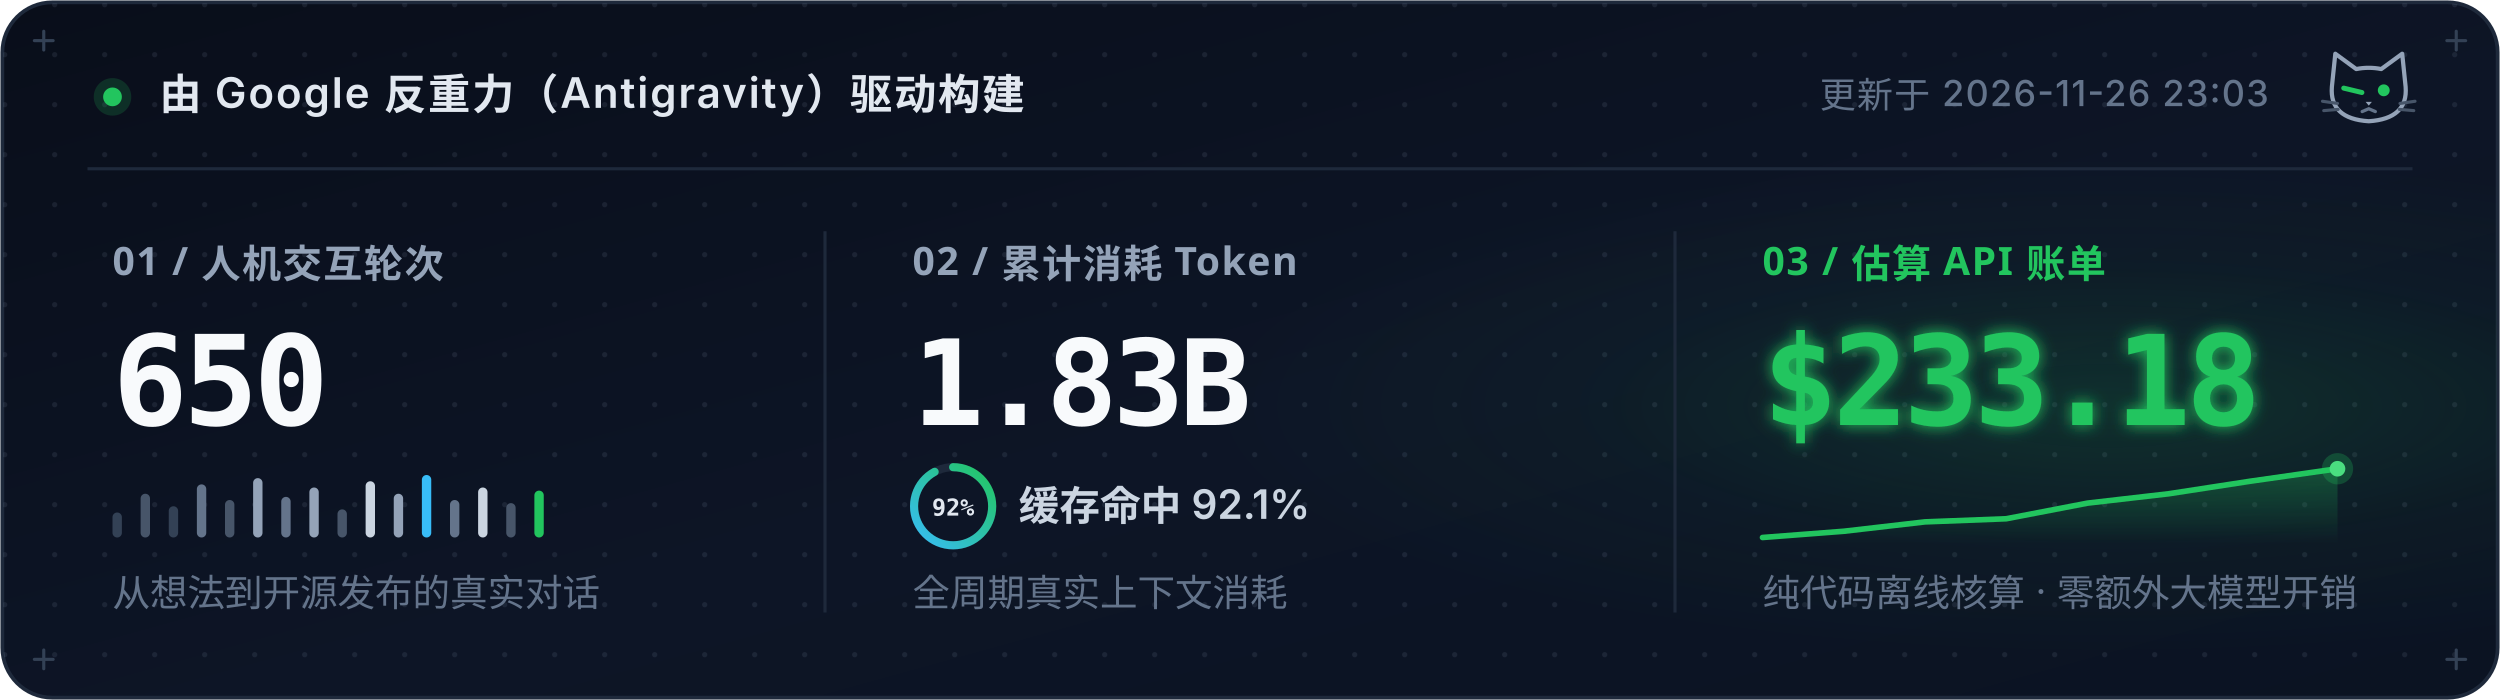
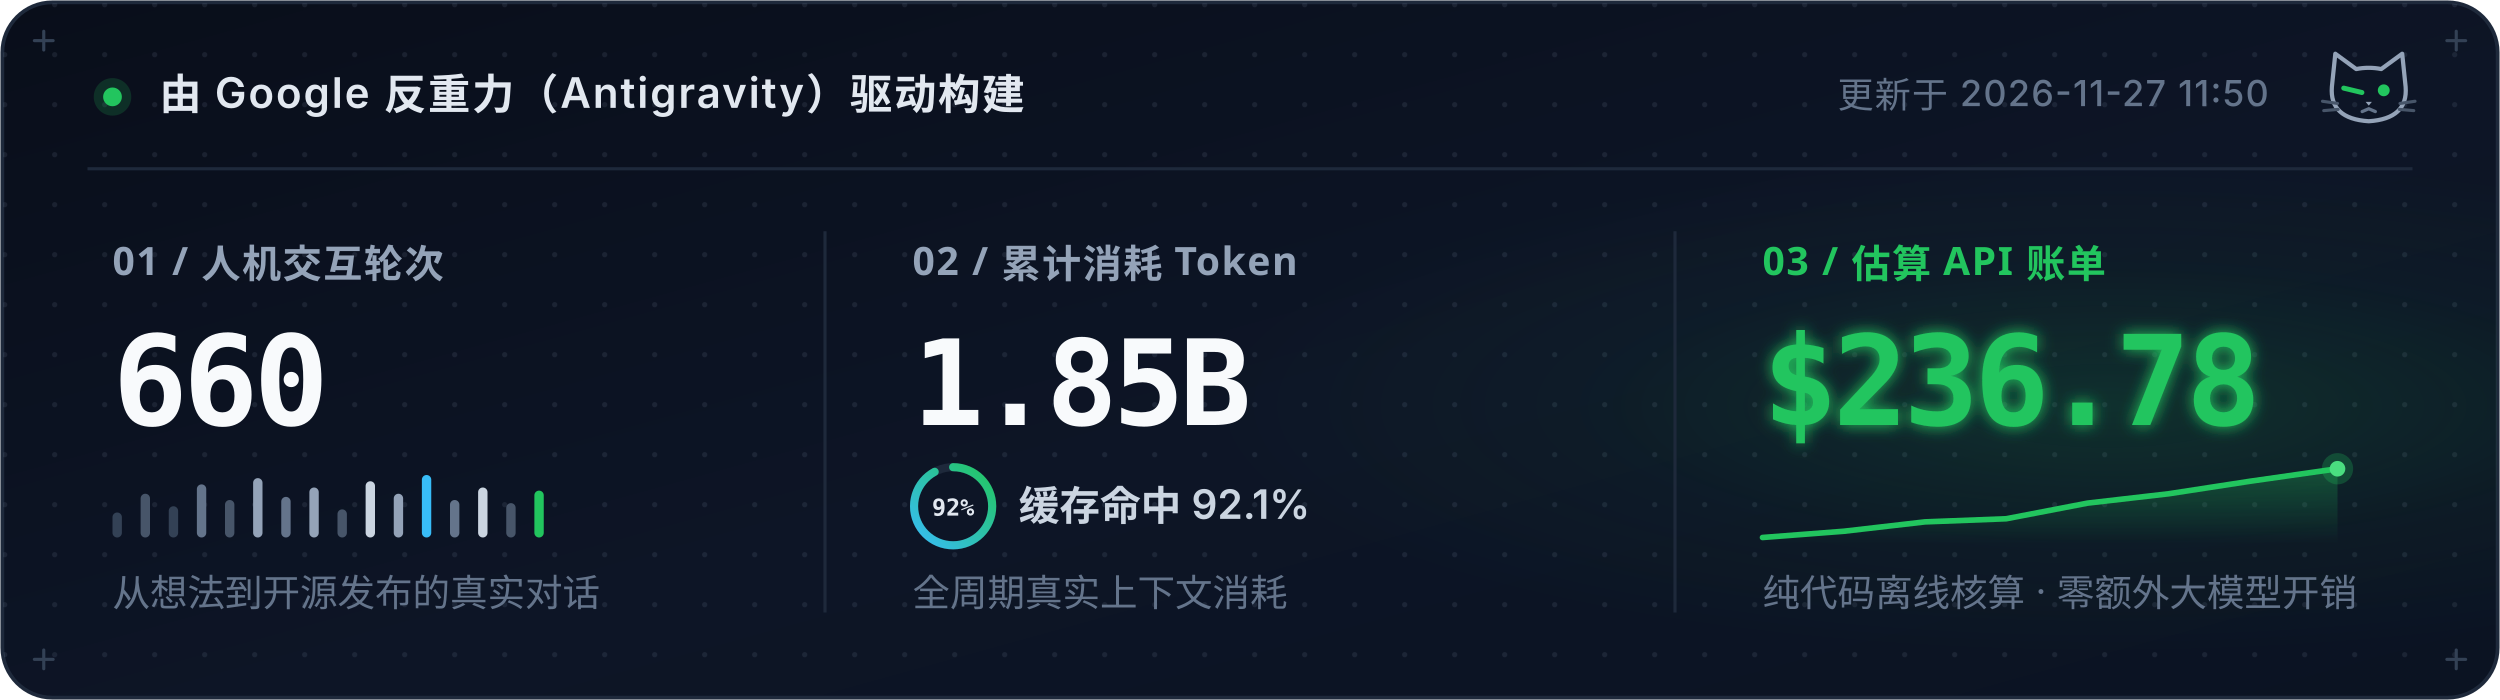
- <svg xmlns="http://www.w3.org/2000/svg" width="800" height="224" viewBox="0 0 800 224" role="img" aria-label="使用 Google Antigravity 开发：650 轮人机交互，1.83B 总 Token（92.1% 缓存命中），估算 API 账单 $233.18（更新于 2026-11-26 23:03）">
+ <svg xmlns="http://www.w3.org/2000/svg" width="800" height="224" viewBox="0 0 800 224" role="img" aria-label="使用 Google Antigravity 开发：660 轮人机交互，1.85B 总 Token（92.1% 缓存命中），估算 API 账单 $236.78（更新于 2026-11-27 11:50）">
  <defs>
    <linearGradient id="bg" x1="0%" y1="0%" x2="100%" y2="100%">
      <stop offset="0%" stop-color="#090E1A" />
      <stop offset="55%" stop-color="#0D1526" />
      <stop offset="100%" stop-color="#0B1322" />
    </linearGradient>
    <linearGradient id="topBeam" x1="0%" y1="0%" x2="100%" y2="0%">
      <stop offset="0%" stop-color="#22C55E" stop-opacity="0" />
      <stop offset="28%" stop-color="#38BDF8" stop-opacity="0.35" />
      <stop offset="68%" stop-color="#22C55E" stop-opacity="0.75" />
      <stop offset="100%" stop-color="#22C55E" stop-opacity="0" />
    </linearGradient>
    <radialGradient id="billGlow" cx="84%" cy="58%" r="36%">
      <stop offset="0%" stop-color="#22C55E" stop-opacity="0.16" />
      <stop offset="55%" stop-color="#22C55E" stop-opacity="0.04" />
      <stop offset="100%" stop-color="#22C55E" stop-opacity="0" />
    </radialGradient>
    <linearGradient id="sparkFill" x1="0%" y1="0%" x2="0%" y2="100%">
      <stop offset="0%" stop-color="#22C55E" stop-opacity="0.28" />
      <stop offset="100%" stop-color="#22C55E" stop-opacity="0.0" />
    </linearGradient>
    <linearGradient id="ringGrad" x1="0%" y1="0%" x2="100%" y2="100%">
      <stop offset="0%" stop-color="#38BDF8" />
      <stop offset="100%" stop-color="#22C55E" />
    </linearGradient>
    <pattern id="dotGrid" width="16" height="16" patternUnits="userSpaceOnUse">
      <circle cx="1.5" cy="1.5" r="0.85" fill="#94A3B8" fill-opacity="0.12" />
    </pattern>
    <filter id="softGlow" x="-30%" y="-30%" width="160%" height="160%">
      <feGaussianBlur stdDeviation="2.5" result="blur" />
      <feMerge>
        <feMergeNode in="blur" />
        <feMergeNode in="SourceGraphic" />
      </feMerge>
    </filter>
  </defs>
  <rect x="0.75" y="0.75" width="798.5" height="222.5" rx="16" fill="url(#bg)" stroke="#1E293B" stroke-width="1.2" />
  <rect x="1" y="1" width="798" height="222" rx="16" fill="url(#dotGrid)" />
  <rect x="1" y="1" width="798" height="222" rx="16" fill="url(#billGlow)" />
  <line x1="24" y1="1.2" x2="776" y2="1.2" stroke="url(#topBeam)" stroke-width="1.5" />
  <g stroke="#334155" stroke-width="1" stroke-linecap="round">
    <path d="M14 10 V16 M11 13 H17" />
    <path d="M786 10 V16 M783 13 H789" />
    <path d="M14 208 V214 M11 211 H17" />
    <path d="M786 208 V214 M783 211 H789" />
  </g>
  <circle cx="36" cy="31" r="6" fill="#22C55E" fill-opacity="0.18" />
  <circle cx="36" cy="31" r="3" fill="#22C55E" />
  <text x="51" y="35" fill="#E2E8F0" font-family="'LXGW WenKai', 'PingFang SC', -apple-system, sans-serif" font-size="13.5" font-weight="600" letter-spacing="0.6">
    由 Google 反重力（Antigravity）驱动构建
  </text>
  <text x="726" y="34.5" text-anchor="end" fill="#64748B" font-family="'LXGW WenKai', 'PingFang SC', -apple-system, sans-serif" font-size="11.5" font-weight="500" letter-spacing="0.4">
-     更新于 2026-11-26 23:03
+     更新于 2026-11-27 11:50
  </text>
  <g transform="translate(742, 13)" aria-label="Hakimi Line-Art Cat">
    <path d="M4.2 14.8 L5.3 4.2 L12.0 9.1 Q16.0 8.3 20.0 9.1 L26.7 4.2 L27.8 14.8 Q28.6 25.0 16.0 25.8 Q3.4 25.0 4.2 14.8 Z" fill="none" stroke="#94A3B8" stroke-width="1.35" stroke-linejoin="round" stroke-linecap="round" />
    <path d="M8.0 15.2 L13.8 16.6" fill="none" stroke="#22C55E" stroke-width="1.6" stroke-linecap="round" />
    <circle cx="20.8" cy="15.9" r="1.9" fill="#22C55E" />
    <path d="M15.0 19.6 L17.0 19.6 L16.0 20.8 Z" fill="#94A3B8" />
    <path d="M13.9 22.7 L16.0 21.8 L18.1 22.7" fill="none" stroke="#64748B" stroke-width="1.05" stroke-linecap="round" stroke-linejoin="round" />
    <path d="M1.2 19.4 L6.0 20.1 M1.6 22.4 L6.2 22.0 M26.0 20.1 L30.8 19.4 M25.8 22.0 L30.4 22.4" stroke="#475569" stroke-width="1.0" stroke-linecap="round" />
  </g>
  <line x1="28" y1="54" x2="772" y2="54" stroke="#1E293B" stroke-width="1" />
  <line x1="264" y1="74" x2="264" y2="196" stroke="#1E293B" stroke-width="1" />
  <line x1="536" y1="74" x2="536" y2="196" stroke="#1E293B" stroke-width="1" />
  <text x="36" y="88" fill="#94A3B8" font-family="'LXGW WenKai', 'PingFang SC', sans-serif" font-size="12.5" font-weight="600" letter-spacing="0.5">
    01 / 人机交互轮次
  </text>
  <text x="36" y="136" fill="#F8FAFC" font-family="'JetBrains Mono', 'LXGW WenKai', ui-monospace, monospace" font-size="40" font-weight="700" letter-spacing="-1.5">
-     650
+     660
  </text>
  <g transform="translate(36, 152)">
    <rect x="0" y="12" width="3" height="8" rx="1.5" fill="#334155" />
    <rect x="9" y="6" width="3" height="14" rx="1.5" fill="#475569" />
    <rect x="18" y="10" width="3" height="10" rx="1.5" fill="#334155" />
    <rect x="27" y="3" width="3" height="17" rx="1.5" fill="#64748B" />
    <rect x="36" y="8" width="3" height="12" rx="1.5" fill="#475569" />
    <rect x="45" y="1" width="3" height="19" rx="1.5" fill="#94A3B8" />
    <rect x="54" y="7" width="3" height="13" rx="1.5" fill="#64748B" />
    <rect x="63" y="4" width="3" height="16" rx="1.5" fill="#94A3B8" />
    <rect x="72" y="11" width="3" height="9" rx="1.5" fill="#475569" />
    <rect x="81" y="2" width="3" height="18" rx="1.5" fill="#CBD5E1" />
    <rect x="90" y="6" width="3" height="14" rx="1.5" fill="#94A3B8" />
    <rect x="99" y="0" width="3" height="20" rx="1.5" fill="#38BDF8" />
    <rect x="108" y="8" width="3" height="12" rx="1.5" fill="#64748B" />
    <rect x="117" y="4" width="3" height="16" rx="1.5" fill="#CBD5E1" />
    <rect x="126" y="9" width="3" height="11" rx="1.5" fill="#475569" />
    <rect x="135" y="5" width="3" height="15" rx="1.5" fill="#22C55E" />
  </g>
  <text x="36" y="194" fill="#64748B" font-family="'LXGW WenKai', 'IBM Plex Sans', -apple-system, sans-serif" font-size="12">
    从想法到开源发布的真实对话
  </text>
  <text x="292" y="88" fill="#94A3B8" font-family="'LXGW WenKai', 'PingFang SC', sans-serif" font-size="12.5" font-weight="600" letter-spacing="0.5">
    02 / 累计消耗 Token
  </text>
  <text x="292" y="136" fill="#F8FAFC" font-family="'JetBrains Mono', 'LXGW WenKai', ui-monospace, monospace" font-size="38" font-weight="700" letter-spacing="-1.5">
-     1.83B
+     1.85B
  </text>
  <g transform="translate(305, 162)">
    <circle cx="0" cy="0" r="12.5" fill="none" stroke="#1E293B" stroke-width="2.6" />
-     <circle cx="0" cy="0" r="12.5" fill="none" stroke="url(#ringGrad)" stroke-width="2.6" stroke-linecap="round" stroke-dasharray="72.36 78.54" transform="rotate(-90)" />
+     <circle cx="0" cy="0" r="12.5" fill="none" stroke="url(#ringGrad)" stroke-width="2.6" stroke-linecap="round" stroke-dasharray="72.37 78.54" transform="rotate(-90)" />
    <text x="0" y="3" text-anchor="middle" fill="#E2E8F0" font-family="'JetBrains Mono', ui-monospace, monospace" font-size="7.5" font-weight="700">92%</text>
  </g>
  <text x="326" y="166.5" fill="#CBD5E1" font-family="'LXGW WenKai', 'IBM Plex Sans', -apple-system, sans-serif" font-size="13" font-weight="600">
    缓存命中 92.1%
  </text>
  <text x="292" y="194" fill="#64748B" font-family="'LXGW WenKai', 'IBM Plex Sans', -apple-system, sans-serif" font-size="12">
    全周期真实上下文消耗
  </text>
  <text x="564" y="88" fill="#22C55E" font-family="'LXGW WenKai', 'PingFang SC', sans-serif" font-size="12.5" font-weight="600" letter-spacing="0.5">
    03 / 估算 API 账单
  </text>
  <text x="564" y="136" fill="#22C55E" font-family="'JetBrains Mono', 'LXGW WenKai', ui-monospace, monospace" font-size="40" font-weight="700" letter-spacing="-1.5" filter="url(#softGlow)">
-     $233.18
+     $236.78
  </text>
  <g transform="translate(564, 148)">
    <path d="M0 24 L26 22 L52 19 L78 18 L104 13 L130 10 L156 6 L184 2 L184 26 L0 26 Z" fill="url(#sparkFill)" />
    <path d="M0 24 L26 22 L52 19 L78 18 L104 13 L130 10 L156 6 L184 2" fill="none" stroke="#22C55E" stroke-width="1.8" stroke-linecap="round" stroke-linejoin="round" />
    <circle cx="184" cy="2" r="5" fill="#22C55E" fill-opacity="0.25" />
    <circle cx="184" cy="2" r="2.5" fill="#4ADE80" />
  </g>
  <text x="564" y="194" fill="#64748B" font-family="'LXGW WenKai', 'IBM Plex Sans', -apple-system, sans-serif" font-size="12">
    纯代码离线核算 · 零额外大模型开销
  </text>
</svg>
